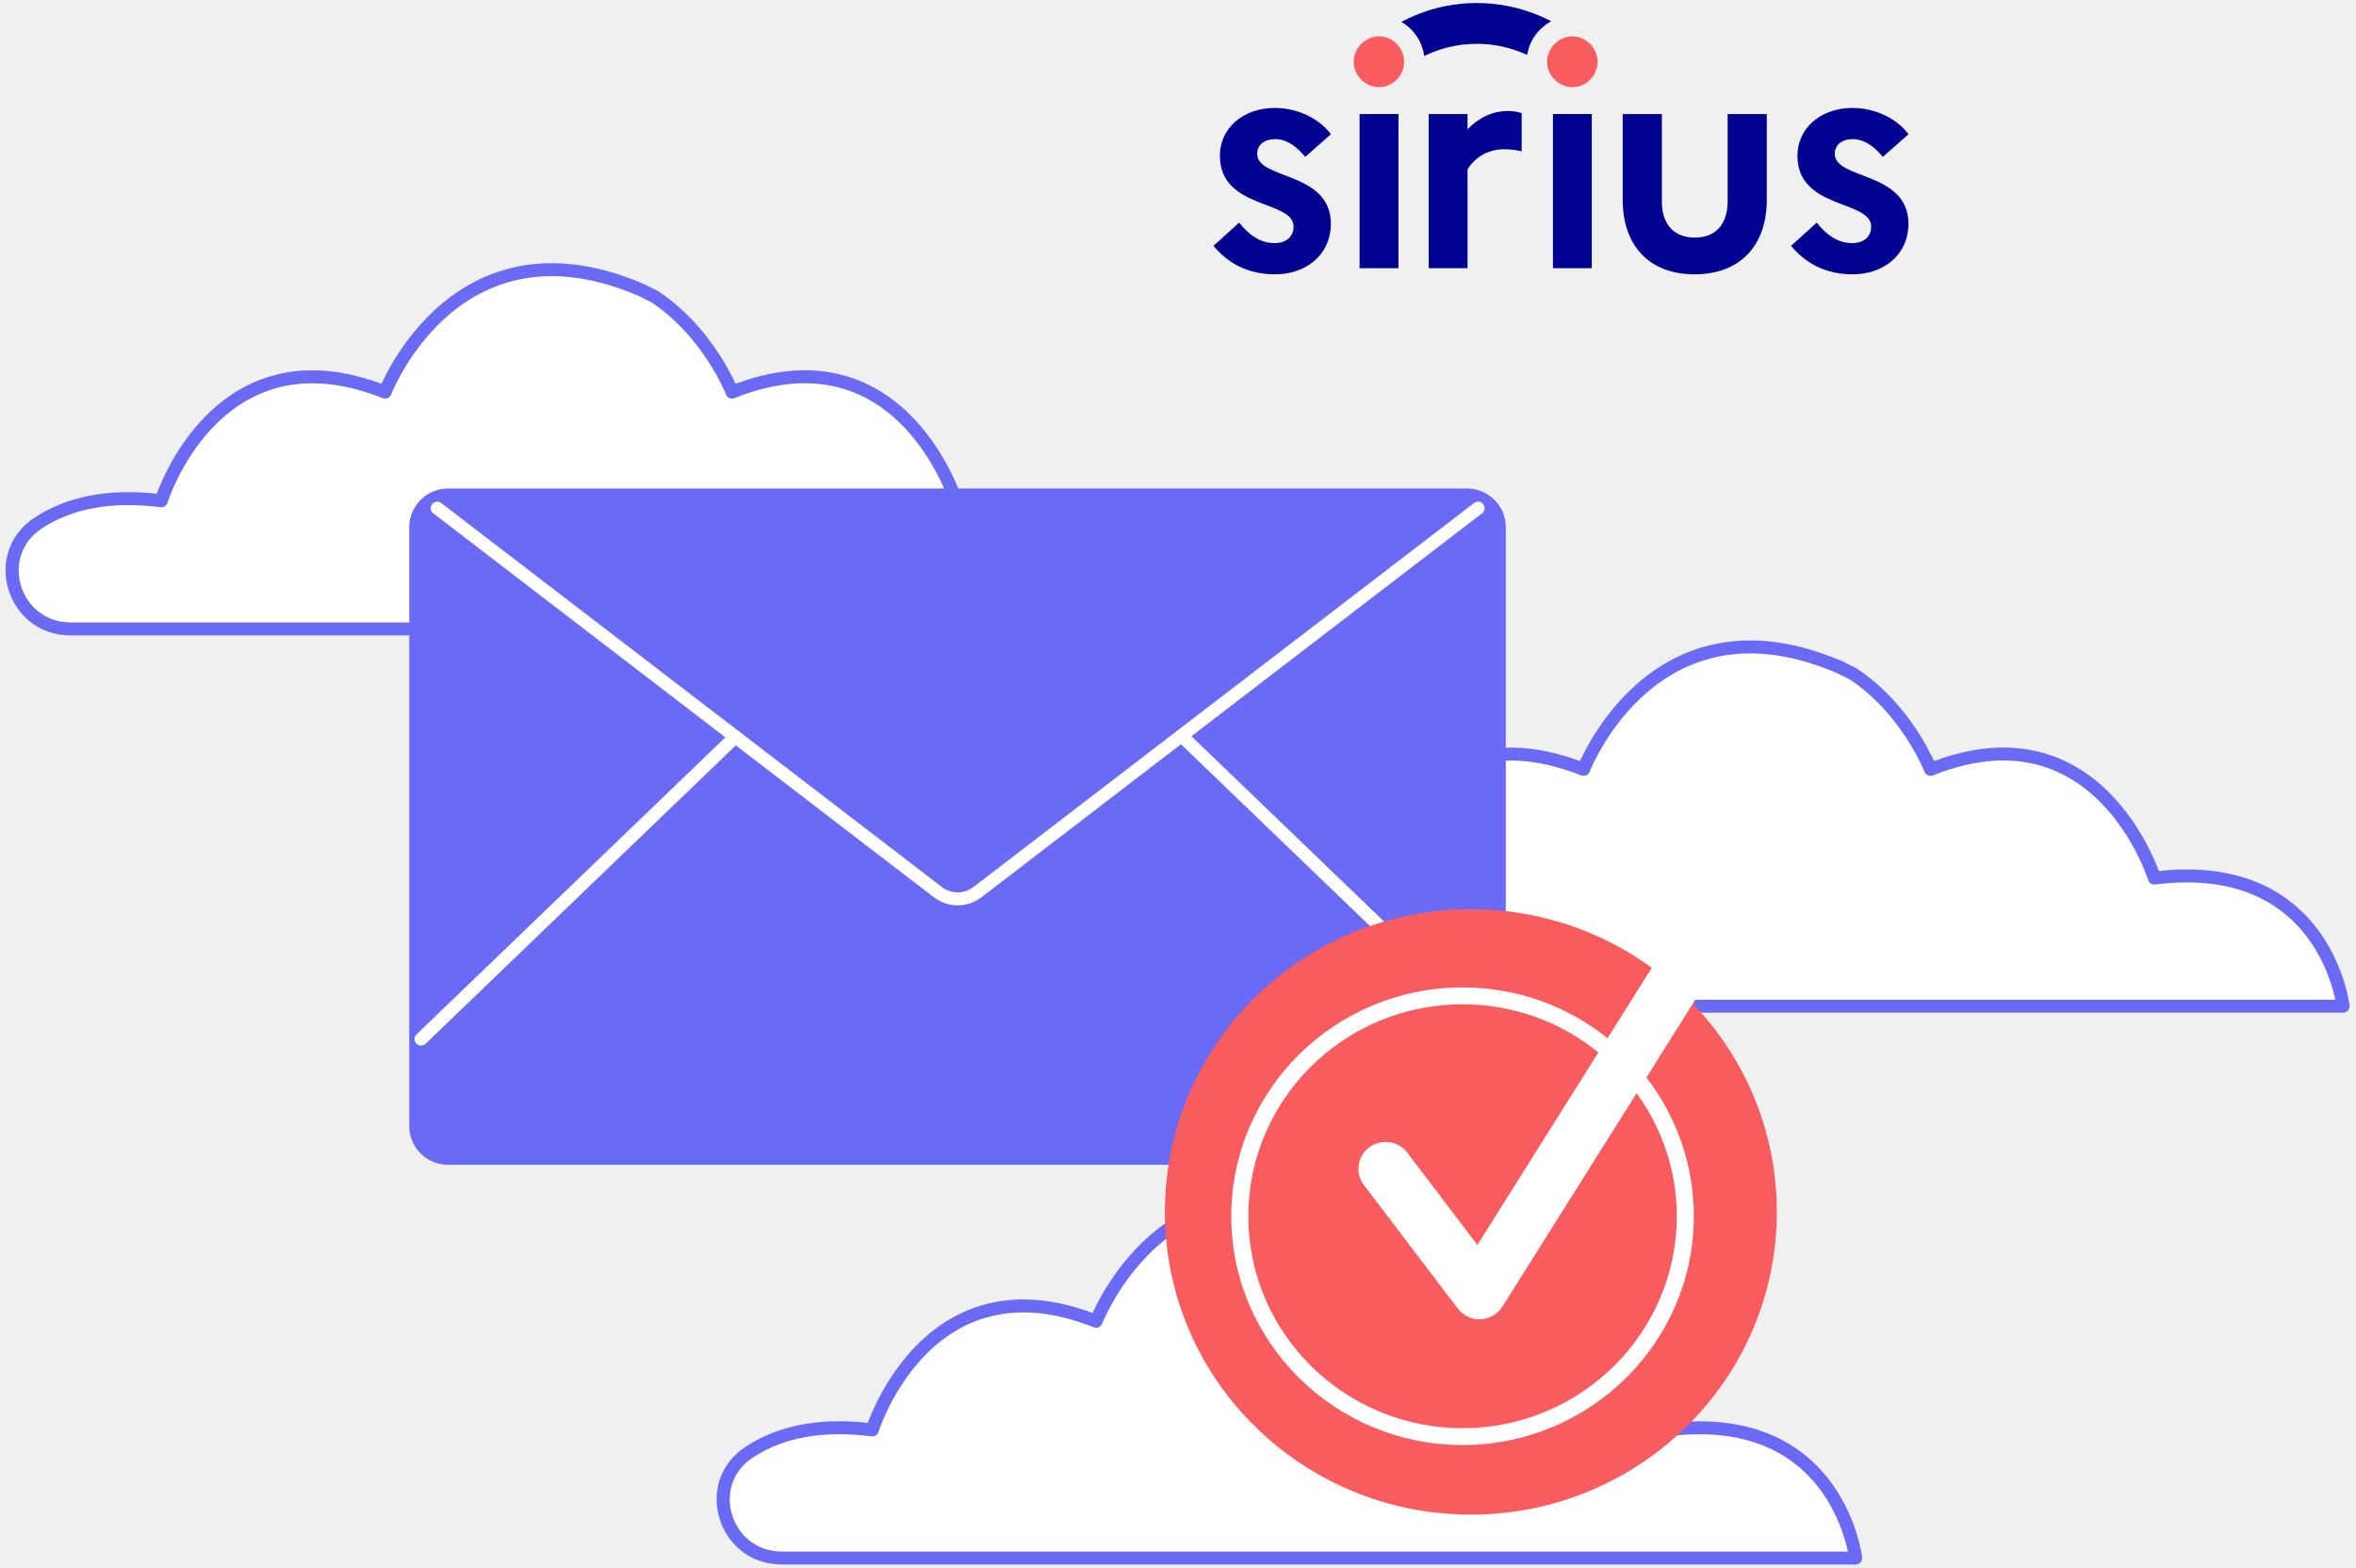
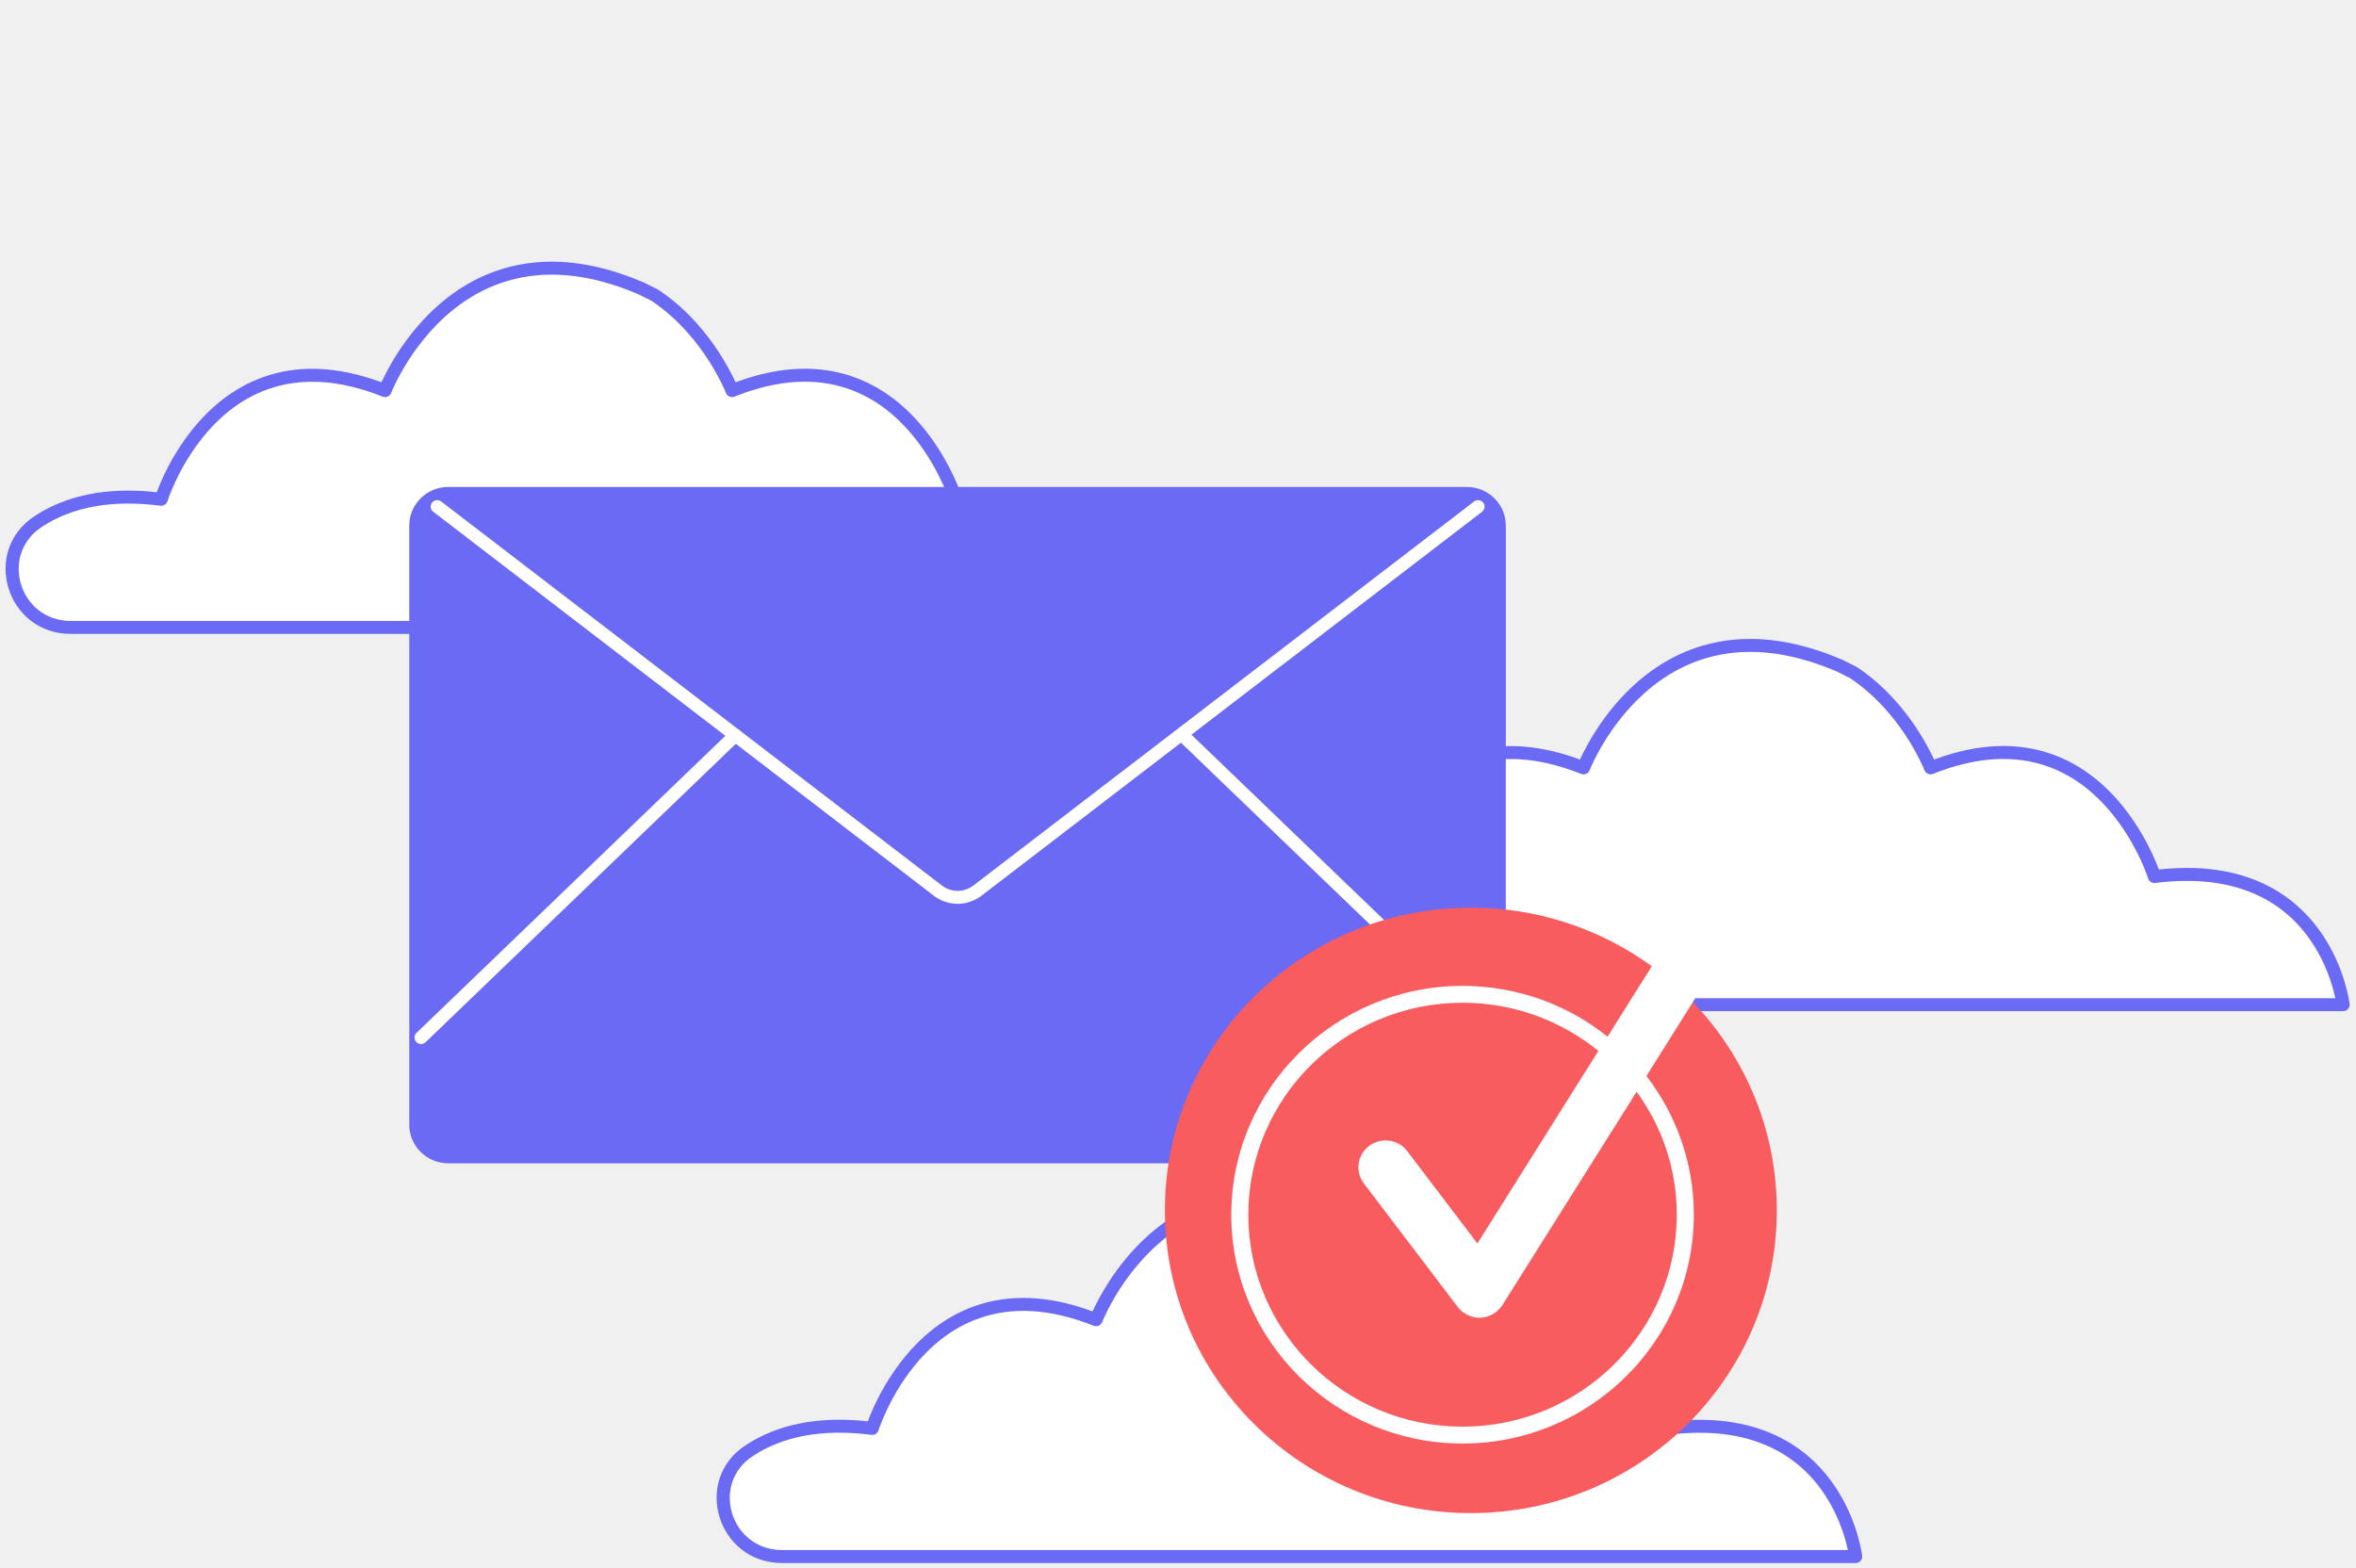
<svg xmlns="http://www.w3.org/2000/svg" width="299" height="199" viewBox="0 0 299 199" fill="none">
-   <path d="M154 31.206L157.26 28.257C158.464 29.77 159.9 30.857 161.763 30.857C163.354 30.857 164.17 29.926 164.17 28.761C164.17 25.345 154.815 26.626 154.815 19.756C154.815 16.302 157.726 13.701 161.802 13.701C164.791 13.701 167.508 15.137 168.905 17.039L165.645 19.911C164.635 18.669 163.354 17.66 161.841 17.66C160.288 17.66 159.551 18.514 159.551 19.523C159.551 22.861 168.905 21.697 168.905 28.451C168.827 32.565 165.528 34.816 161.841 34.816C158.347 34.816 155.863 33.419 154 31.206Z" fill="#000091" />
-   <path d="M227.301 31.207L230.561 28.257C231.765 29.77 233.201 30.857 235.064 30.857C236.655 30.857 237.47 29.926 237.47 28.761C237.47 25.346 228.116 26.627 228.116 19.756C228.116 16.302 231.027 13.701 235.103 13.701C238.091 13.701 240.808 15.137 242.206 17.039L238.945 19.912C237.936 18.669 236.655 17.66 235.141 17.66C233.589 17.66 232.851 18.514 232.851 19.523C232.851 22.861 242.206 21.697 242.206 28.451C242.128 32.565 238.829 34.816 235.141 34.816C231.648 34.816 229.164 33.419 227.301 31.207Z" fill="#000091" />
-   <path d="M219.253 25.578V14.477H224.221V25.345C224.221 31.206 220.806 34.816 215.061 34.816C209.316 34.816 205.939 31.206 205.939 25.345V14.477H210.908V25.578C210.908 28.412 212.383 30.158 215.1 30.158C217.778 30.158 219.253 28.412 219.253 25.578Z" fill="#000091" />
-   <path d="M197.082 34.04V14.477H202.012V34.04H197.082Z" fill="#000091" />
-   <path d="M196.344 7.839C196.344 9.585 197.819 11.06 199.565 11.06C201.312 11.06 202.748 9.585 202.748 7.839C202.748 6.092 201.312 4.617 199.565 4.617C197.819 4.617 196.344 6.092 196.344 7.839Z" fill="#F95C5E" />
-   <path d="M181.314 34.04V14.477H186.244V16.418C187.525 15.098 189.194 14.089 191.406 14.089C192.066 14.089 192.648 14.205 193.114 14.36V19.212C192.493 19.057 191.833 18.941 190.941 18.941C188.534 18.941 186.981 20.26 186.244 21.502V34.04H181.314Z" fill="#000091" />
-   <path d="M172.547 34.04V14.477H177.476V34.04H172.547Z" fill="#000091" />
-   <path d="M171.795 7.839C171.795 9.585 173.27 11.06 175.017 11.06C176.763 11.06 178.199 9.585 178.199 7.839C178.199 6.092 176.763 4.617 175.017 4.617C173.27 4.617 171.795 6.092 171.795 7.839Z" fill="#F95C5E" />
-   <path d="M193.816 6.97C194.1 5.129 195.269 3.555 196.865 2.705C190.924 -0.412 183.765 -0.386 177.844 2.781C179.406 3.674 180.509 5.277 180.743 7.11C184.849 5.093 189.677 5.047 193.816 6.97Z" fill="#000091" />
-   <path fill-rule="evenodd" clip-rule="evenodd" d="M4.88 66.361C8.4 64.057 13.416 62.659 20.456 63.564C20.456 63.564 27.412 41.24 48.864 49.769C48.864 49.769 57.761 26.623 81.43 36.825L83.12 37.675C89.994 42.255 92.904 49.769 92.904 49.769C114.328 41.213 121.312 63.564 121.312 63.564C143.041 60.821 145.258 79.827 145.258 79.827H8.982C1.637 79.827 -1.273 70.365 4.88 66.361Z" fill="white" />
-   <path fill-rule="evenodd" clip-rule="evenodd" d="M63.945 34.266C59.694 35.52 56.099 38.047 53.12 41.461C51.594 43.209 50.328 45.078 49.304 46.949L49.198 47.144C48.92 47.662 48.677 48.149 48.469 48.598L48.415 48.714L48.348 48.689C42.731 46.622 37.747 46.503 33.388 48.064C29.66 49.399 26.559 51.892 24.029 55.199C22.673 56.971 21.567 58.867 20.69 60.762L20.599 60.96C20.361 61.484 20.155 61.977 19.98 62.432L19.89 62.668L19.887 62.667C13.534 61.968 8.392 63.076 4.422 65.675C-2.413 70.123 0.806 80.649 8.982 80.649H145.259C145.756 80.649 146.142 80.221 146.085 79.732L146.069 79.611C146.047 79.457 146.011 79.238 145.957 78.961C145.843 78.371 145.685 77.716 145.475 77.011C144.879 75.001 143.992 72.992 142.755 71.111C140.898 68.287 138.415 66.013 135.227 64.498L135.054 64.416C131.457 62.752 127.11 62.115 121.961 62.66L121.878 62.669L121.852 62.6C121.643 62.043 121.385 61.425 121.077 60.761C120.198 58.864 119.091 56.968 117.734 55.194C115.202 51.884 112.099 49.388 108.372 48.053L108.212 47.996C103.946 46.514 99.088 46.636 93.632 48.611L93.351 48.714L93.374 48.762C93.123 48.213 92.818 47.603 92.457 46.947C91.428 45.076 90.156 43.206 88.626 41.458C87.122 39.739 85.444 38.231 83.585 36.992C83.557 36.974 83.528 36.957 83.498 36.941L81.807 36.091L81.762 36.07C75.118 33.206 69.18 32.721 63.945 34.266ZM81.077 37.57L82.697 38.384L82.656 38.357C84.387 39.511 85.957 40.922 87.369 42.535C88.815 44.188 90.021 45.961 90.996 47.733C91.337 48.353 91.624 48.927 91.859 49.44L91.971 49.691C92.006 49.77 92.037 49.843 92.065 49.91L92.128 50.064C92.294 50.493 92.784 50.704 93.216 50.532C98.797 48.303 103.633 48.106 107.806 49.6C111.202 50.816 114.057 53.113 116.408 56.187C117.686 57.858 118.734 59.652 119.565 61.446C119.856 62.074 120.098 62.655 120.294 63.175L120.388 63.429C120.408 63.483 120.425 63.533 120.442 63.581L120.518 63.807C120.638 64.189 121.017 64.43 121.418 64.38C126.675 63.716 131.005 64.317 134.507 65.981C137.406 67.358 139.663 69.426 141.361 72.009C142.503 73.745 143.326 75.61 143.88 77.475L143.937 77.669C144.047 78.055 144.141 78.422 144.219 78.769L144.27 79.004H8.982C2.453 79.004 -0.118 70.598 5.337 67.049C9.103 64.584 14.068 63.572 20.349 64.38C20.734 64.429 21.1 64.209 21.235 63.853L21.303 63.651L21.353 63.507C21.38 63.431 21.409 63.35 21.441 63.263L21.474 63.175C21.67 62.655 21.912 62.074 22.202 61.447C23.031 59.655 24.078 57.862 25.355 56.192C27.704 53.122 30.558 50.827 33.954 49.611C38.128 48.117 42.967 48.311 48.555 50.533C48.986 50.704 49.476 50.492 49.642 50.062L49.704 49.908L49.764 49.766C49.807 49.667 49.855 49.557 49.909 49.439C50.142 48.925 50.428 48.352 50.766 47.733C51.736 45.961 52.937 44.188 54.378 42.536C57.164 39.344 60.5 36.999 64.42 35.842C69.211 34.429 74.677 34.855 80.884 37.487L81.077 37.57Z" fill="#6A6AF4" />
-   <path fill-rule="evenodd" clip-rule="evenodd" d="M95.122 184.288C98.642 181.984 103.658 180.585 110.698 181.49C110.698 181.49 117.654 159.167 139.106 167.696C139.106 167.696 148.003 144.549 171.672 154.751L173.362 155.601C180.236 160.181 183.146 167.696 183.146 167.696C204.57 159.139 211.554 181.49 211.554 181.49C233.283 178.748 235.5 197.753 235.5 197.753H99.224C91.879 197.726 88.969 188.264 95.122 184.288Z" fill="white" />
-   <path fill-rule="evenodd" clip-rule="evenodd" d="M154.186 152.192C149.934 153.446 146.34 155.973 143.361 159.387C141.835 161.135 140.569 163.005 139.545 164.875L139.439 165.071C139.161 165.588 138.918 166.075 138.71 166.524L138.656 166.641L138.589 166.616C132.972 164.549 127.988 164.43 123.629 165.99C119.901 167.325 116.8 169.819 114.27 173.125C112.914 174.898 111.808 176.793 110.931 178.689L110.84 178.887C110.602 179.41 110.396 179.904 110.221 180.358L110.131 180.594L110.127 180.593C103.775 179.894 98.633 181.003 94.663 183.601C87.827 188.019 91.046 198.545 99.22 198.576L235.5 198.576C235.997 198.576 236.383 198.147 236.326 197.659L236.31 197.538C236.288 197.384 236.252 197.164 236.198 196.888C236.084 196.297 235.926 195.642 235.716 194.938C235.119 192.928 234.233 190.918 232.996 189.038C231.139 186.214 228.656 183.939 225.468 182.424L225.294 182.343C221.698 180.678 217.351 180.042 212.202 180.587L212.119 180.596L212.093 180.526C211.883 179.97 211.626 179.352 211.318 178.687C210.439 176.79 209.332 174.894 207.975 173.121C205.443 169.81 202.34 167.314 198.613 165.979L198.453 165.923C194.187 164.441 189.329 164.562 183.873 166.537L183.592 166.64L183.615 166.689C183.364 166.139 183.059 165.529 182.698 164.873C181.669 163.002 180.397 161.132 178.867 159.384C177.363 157.666 175.685 156.157 173.826 154.919C173.798 154.9 173.769 154.883 173.739 154.868L172.048 154.018L172.003 153.997C165.359 151.133 159.421 150.647 154.186 152.192ZM171.318 155.496L172.937 156.311L172.897 156.284C174.628 157.437 176.198 158.848 177.61 160.461C179.056 162.114 180.262 163.887 181.237 165.66C181.578 166.279 181.865 166.853 182.099 167.367L182.212 167.618C182.247 167.696 182.278 167.769 182.306 167.837L182.369 167.99C182.535 168.42 183.025 168.631 183.457 168.459C189.038 166.229 193.874 166.032 198.047 167.527C201.443 168.743 204.298 171.039 206.649 174.114C207.927 175.784 208.975 177.579 209.806 179.373C210.097 180 210.339 180.581 210.535 181.101L210.629 181.356C210.648 181.409 210.666 181.459 210.683 181.507L210.759 181.733C210.879 182.115 211.258 182.357 211.659 182.306C216.916 181.643 221.246 182.243 224.748 183.907C227.647 185.285 229.904 187.353 231.602 189.935C232.744 191.671 233.567 193.537 234.121 195.402L234.178 195.596C234.307 196.045 234.412 196.471 234.497 196.866L234.51 196.93L99.223 196.93C92.695 196.906 90.124 188.5 95.576 184.976C99.344 182.51 104.309 181.499 110.59 182.306C110.975 182.356 111.341 182.135 111.476 181.78L111.544 181.577L111.594 181.433C111.62 181.358 111.65 181.276 111.682 181.19L111.715 181.101C111.911 180.581 112.153 180.001 112.443 179.374C113.272 177.581 114.319 175.788 115.596 174.118C117.945 171.048 120.798 168.754 124.195 167.538C128.369 166.043 133.208 166.237 138.796 168.459C139.227 168.631 139.717 168.418 139.883 167.988L139.945 167.835L140.005 167.693C140.048 167.593 140.096 167.484 140.15 167.365C140.383 166.852 140.669 166.278 141.007 165.659C141.977 163.887 143.178 162.114 144.619 160.463C147.405 157.271 150.741 154.925 154.661 153.769C159.452 152.355 164.917 152.782 171.125 155.414L171.318 155.496Z" fill="#6A6AF4" />
-   <path fill-rule="evenodd" clip-rule="evenodd" d="M156.982 114.245C160.502 111.941 165.518 110.542 172.558 111.447C172.558 111.447 179.514 89.124 200.966 97.653C200.966 97.653 209.863 74.506 233.532 84.708L235.222 85.558C242.096 90.138 245.006 97.653 245.006 97.653C266.43 89.096 273.414 111.447 273.414 111.447C295.143 108.705 297.36 127.71 297.36 127.71H161.111C153.739 127.71 150.829 118.249 156.982 114.245Z" fill="white" />
-   <path fill-rule="evenodd" clip-rule="evenodd" d="M216.047 82.149C211.796 83.404 208.202 85.93 205.222 89.344C203.697 91.092 202.43 92.962 201.407 94.833L201.301 95.028C201.023 95.545 200.78 96.032 200.572 96.481L200.518 96.598L200.451 96.573C194.834 94.506 189.85 94.387 185.491 95.948C181.763 97.282 178.661 99.776 176.132 103.082C174.776 104.855 173.67 106.75 172.792 108.646L172.702 108.844C172.464 109.368 172.258 109.861 172.083 110.315L171.993 110.551L171.989 110.551C165.637 109.851 160.495 110.96 156.524 113.559C149.684 118.01 152.915 128.533 161.113 128.533H297.361C297.858 128.533 298.244 128.105 298.187 127.616L298.172 127.495C298.15 127.341 298.114 127.122 298.06 126.845C297.946 126.255 297.787 125.599 297.578 124.895C296.981 122.885 296.094 120.875 294.858 118.995C293 116.171 290.518 113.896 287.33 112.381L287.156 112.3C283.56 110.636 279.213 109.999 274.063 110.544L273.981 110.553L273.955 110.483C273.745 109.927 273.488 109.309 273.18 108.644C272.301 106.748 271.194 104.851 269.837 103.078C267.305 99.768 264.202 97.271 260.474 95.936L260.315 95.88C256.049 94.398 251.191 94.52 245.734 96.495L245.454 96.597L245.476 96.646C245.225 96.097 244.92 95.487 244.56 94.831C243.531 92.96 242.259 91.09 240.729 89.341C239.224 87.623 237.547 86.115 235.688 84.876C235.66 84.857 235.631 84.84 235.6 84.825L233.91 83.975L233.865 83.954C227.22 81.09 221.283 80.604 216.047 82.149ZM233.18 85.454L234.799 86.268L234.759 86.241C236.49 87.394 238.059 88.805 239.472 90.419C240.918 92.071 242.124 93.844 243.099 95.617C243.44 96.236 243.727 96.81 243.961 97.324L244.074 97.575C244.108 97.654 244.14 97.727 244.168 97.794L244.231 97.947C244.397 98.377 244.887 98.588 245.318 98.416C250.9 96.187 255.735 95.989 259.908 97.484C263.304 98.7 266.159 100.997 268.511 104.071C269.789 105.742 270.837 107.536 271.668 109.33C271.959 109.957 272.201 110.538 272.397 111.059L272.491 111.313C272.51 111.366 272.528 111.417 272.545 111.465L272.621 111.691C272.74 112.072 273.12 112.314 273.521 112.264C278.778 111.6 283.108 112.201 286.61 113.865C289.509 115.242 291.765 117.31 293.464 119.892C294.606 121.629 295.429 123.494 295.983 125.359L296.039 125.553C296.168 126.003 296.274 126.428 296.359 126.823L296.372 126.887L161.113 126.888C154.561 126.888 151.981 118.485 157.44 114.932C161.206 112.467 166.17 111.456 172.452 112.263C172.837 112.313 173.203 112.093 173.337 111.737L173.405 111.534L173.455 111.39C173.482 111.315 173.512 111.233 173.544 111.147L173.577 111.058C173.773 110.539 174.014 109.958 174.304 109.331C175.134 107.538 176.18 105.745 177.458 104.076C179.807 101.005 182.66 98.711 186.057 97.495C190.23 96.001 195.069 96.195 200.657 98.416C201.089 98.588 201.579 98.376 201.745 97.945L201.807 97.792L201.867 97.65C201.91 97.55 201.958 97.441 202.012 97.322C202.245 96.809 202.53 96.235 202.869 95.616C203.839 93.844 205.039 92.072 206.481 90.42C209.267 87.228 212.603 84.883 216.523 83.726C221.314 82.312 226.779 82.739 232.987 85.371L233.18 85.454Z" fill="#6A6AF4" />
-   <path fill-rule="evenodd" clip-rule="evenodd" d="M186.167 147.84H56.875C54.159 147.84 51.941 145.646 51.941 142.958V66.882C51.941 64.195 54.159 62.001 56.875 62.001H186.167C188.883 62.001 191.1 64.195 191.1 66.882V142.958C191.1 145.646 188.883 147.84 186.167 147.84Z" fill="#6A6AF4" />
-   <path fill-rule="evenodd" clip-rule="evenodd" d="M187.072 63.846C187.435 63.568 187.957 63.633 188.238 63.992C188.509 64.338 188.458 64.829 188.131 65.113L188.09 65.147L124.597 113.851C122.801 115.24 120.377 115.262 118.563 113.919L118.476 113.853L54.98 65.147C54.617 64.868 54.551 64.351 54.833 63.992C55.103 63.647 55.596 63.573 55.957 63.815L55.999 63.846L119.498 112.554C120.697 113.482 122.285 113.501 123.502 112.608L123.576 112.552L187.072 63.846Z" fill="white" />
-   <path fill-rule="evenodd" clip-rule="evenodd" d="M92.742 92.922C93.071 92.605 93.597 92.612 93.917 92.938C94.225 93.251 94.23 93.743 93.939 94.063L93.901 94.102L54.019 132.469C53.689 132.786 53.163 132.778 52.843 132.452C52.535 132.14 52.53 131.647 52.821 131.328L52.859 131.289L92.742 92.922Z" fill="white" />
-   <path fill-rule="evenodd" clip-rule="evenodd" d="M149.485 92.938C149.793 92.625 150.29 92.606 150.621 92.885L150.661 92.922L190.543 131.289C190.873 131.606 190.88 132.127 190.56 132.452C190.253 132.765 189.755 132.784 189.425 132.505L189.384 132.469L149.502 94.102C149.173 93.785 149.165 93.264 149.485 92.938Z" fill="white" />
-   <path fill-rule="evenodd" clip-rule="evenodd" d="M186.665 192.241C208.11 192.241 225.494 175.039 225.494 153.819C225.494 132.599 208.11 115.397 186.665 115.397C165.22 115.397 147.836 132.599 147.836 153.819C147.836 175.039 165.22 192.241 186.665 192.241Z" fill="#F95C5E" />
-   <path fill-rule="evenodd" clip-rule="evenodd" d="M217.236 117.179C215.628 116.192 213.494 116.686 212.496 118.276L204.015 131.769C198.971 127.738 192.569 125.324 185.612 125.324C169.427 125.324 156.262 138.351 156.262 154.367C156.262 170.383 169.427 183.41 185.612 183.41C201.798 183.41 214.963 170.383 214.963 154.367C214.963 147.758 212.718 141.669 208.949 136.76L218.316 121.841C219.342 120.251 218.843 118.166 217.236 117.179ZM212.801 154.367C212.801 169.204 200.606 181.271 185.612 181.271C170.618 181.271 158.424 169.204 158.424 154.367C158.424 139.53 170.618 127.463 185.612 127.463C192.153 127.463 198.167 129.767 202.851 133.579L187.497 158.015L178.6 146.304C177.464 144.796 175.302 144.494 173.778 145.619C172.253 146.743 171.949 148.882 173.085 150.391L185.003 166.077C185.668 166.928 186.665 167.449 187.746 167.449C187.802 167.449 187.857 167.449 187.885 167.449C189.021 167.394 190.047 166.791 190.656 165.858L207.701 138.762C210.916 143.15 212.801 148.553 212.801 154.367Z" fill="white" />
+   <path fill-rule="evenodd" clip-rule="evenodd" d="M4.882 66.168C8.401 63.864 13.418 62.465 20.458 63.37C20.458 63.37 27.414 41.047 48.866 49.576C48.866 49.576 57.763 26.429 81.431 36.631L83.122 37.481C89.996 42.061 92.906 49.576 92.906 49.576C114.33 41.019 121.314 63.37 121.314 63.37C143.043 60.628 145.26 79.633 145.26 79.633H8.984C1.639 79.633 -1.271 70.172 4.882 66.168Z" fill="white" />
+   <path fill-rule="evenodd" clip-rule="evenodd" d="M63.946 34.072C59.694 35.327 56.1 37.853 53.121 41.267C51.595 43.015 50.328 44.885 49.305 46.756L49.199 46.951C48.921 47.468 48.678 47.955 48.47 48.404L48.416 48.521L48.349 48.496C42.732 46.429 37.748 46.31 33.389 47.87C29.661 49.205 26.56 51.699 24.03 55.005C22.674 56.778 21.568 58.673 20.691 60.569L20.6 60.767C20.362 61.291 20.156 61.784 19.981 62.239L19.892 62.474L19.887 62.474C13.535 61.774 8.393 62.883 4.423 65.482C-2.412 69.93 0.807 80.456 8.983 80.456H145.26C145.757 80.456 146.143 80.028 146.086 79.539L146.07 79.418C146.048 79.264 146.012 79.045 145.958 78.768C145.844 78.178 145.686 77.522 145.476 76.818C144.88 74.808 143.993 72.798 142.756 70.918C140.899 68.094 138.416 65.819 135.228 64.304L135.055 64.223C131.458 62.559 127.111 61.922 121.962 62.467L121.879 62.476L121.853 62.406C121.644 61.85 121.386 61.232 121.078 60.567C120.199 58.671 119.092 56.774 117.735 55.001C115.203 51.691 112.1 49.194 108.373 47.859L108.213 47.803C103.947 46.321 99.089 46.443 93.633 48.417L93.352 48.52L93.375 48.569C93.124 48.02 92.819 47.41 92.458 46.754C91.429 44.883 90.157 43.013 88.627 41.264C87.123 39.546 85.445 38.038 83.586 36.799C83.558 36.78 83.529 36.763 83.499 36.748L81.808 35.898L81.763 35.877C75.119 33.013 69.181 32.527 63.946 34.072ZM81.078 37.377L82.698 38.191L82.657 38.164C84.388 39.317 85.958 40.728 87.37 42.342C88.816 43.994 90.022 45.767 90.997 47.54C91.338 48.159 91.625 48.733 91.859 49.247L91.972 49.498C92.007 49.577 92.038 49.65 92.066 49.717L92.129 49.87C92.295 50.3 92.785 50.511 93.217 50.339C98.798 48.11 103.634 47.912 107.807 49.407C111.203 50.623 114.058 52.92 116.409 55.994C117.687 57.665 118.735 59.459 119.566 61.253C119.857 61.88 120.099 62.461 120.295 62.981L120.389 63.236C120.409 63.289 120.426 63.34 120.443 63.388L120.519 63.614C120.639 63.995 121.018 64.237 121.419 64.187C126.676 63.523 131.006 64.124 134.508 65.788C137.407 67.165 139.664 69.233 141.362 71.815C142.504 73.552 143.327 75.417 143.881 77.282L143.938 77.476C144.048 77.861 144.142 78.229 144.22 78.575L144.271 78.811H8.983C2.454 78.811 -0.117 70.405 5.338 66.855C9.104 64.39 14.069 63.379 20.35 64.186C20.735 64.236 21.101 64.016 21.236 63.66L21.304 63.457L21.354 63.313C21.381 63.238 21.41 63.157 21.442 63.07L21.475 62.981C21.671 62.462 21.913 61.881 22.203 61.254C23.032 59.461 24.079 57.668 25.356 55.999C27.705 52.928 30.558 50.634 33.955 49.418C38.129 47.923 42.968 48.117 48.556 50.339C48.987 50.511 49.477 50.299 49.643 49.868L49.705 49.715L49.765 49.573C49.808 49.473 49.856 49.364 49.91 49.245C50.144 48.732 50.429 48.158 50.767 47.539C51.737 45.767 52.938 43.995 54.379 42.343C57.165 39.151 60.501 36.806 64.421 35.649C69.212 34.235 74.677 34.662 80.885 37.294L81.078 37.377Z" fill="#6A6AF4" />
+   <path fill-rule="evenodd" clip-rule="evenodd" d="M95.122 184.094C98.642 181.791 103.659 180.392 110.698 181.297C110.698 181.297 117.655 158.973 139.107 167.502C139.107 167.502 148.003 144.356 171.672 154.558L173.363 155.408C180.236 159.988 183.146 167.502 183.146 167.502C204.57 158.946 211.555 181.297 211.555 181.297C233.283 178.554 235.501 197.56 235.501 197.56H99.224C91.88 197.532 88.969 188.071 95.122 184.094Z" fill="white" />
+   <path fill-rule="evenodd" clip-rule="evenodd" d="M154.187 151.999C149.936 153.253 146.342 155.78 143.362 159.194C141.837 160.942 140.57 162.812 139.546 164.682L139.44 164.878C139.162 165.395 138.92 165.882 138.711 166.331L138.658 166.447L138.591 166.422C132.974 164.355 127.99 164.236 123.63 165.797C119.903 167.132 116.801 169.626 114.272 172.932C112.915 174.705 111.809 176.6 110.932 178.496L110.841 178.693C110.603 179.217 110.398 179.71 110.222 180.165L110.133 180.401L110.129 180.4C103.777 179.701 98.635 180.809 94.664 183.408C87.828 187.826 91.047 198.352 99.222 198.383L235.501 198.383C235.998 198.383 236.384 197.954 236.327 197.465L236.311 197.344C236.29 197.19 236.254 196.971 236.2 196.694C236.085 196.104 235.927 195.449 235.718 194.745C235.121 192.735 234.234 190.725 232.997 188.844C231.14 186.02 228.658 183.746 225.469 182.231L225.296 182.15C221.699 180.485 217.352 179.848 212.203 180.393L212.121 180.402L212.095 180.333C211.885 179.776 211.627 179.158 211.319 178.494C210.441 176.597 209.333 174.701 207.977 172.927C205.445 169.617 202.342 167.121 198.614 165.786L198.454 165.73C194.189 164.247 189.331 164.369 183.874 166.344L183.594 166.447L183.616 166.495C183.365 165.946 183.06 165.336 182.699 164.68C181.67 162.809 180.399 160.939 178.868 159.191C177.364 157.473 175.687 155.964 173.828 154.726C173.8 154.707 173.77 154.69 173.74 154.675L172.049 153.824L172.005 153.804C165.36 150.94 159.423 150.454 154.187 151.999ZM171.319 155.303L172.939 156.117L172.899 156.09C174.63 157.244 176.199 158.655 177.611 160.268C179.058 161.921 180.264 163.694 181.239 165.467C181.579 166.086 181.866 166.66 182.101 167.173L182.214 167.425C182.248 167.503 182.279 167.576 182.308 167.643L182.37 167.797C182.537 168.226 183.027 168.437 183.458 168.265C189.039 166.036 193.875 165.839 198.048 167.333C201.444 168.549 204.299 170.846 206.651 173.92C207.929 175.591 208.977 177.385 209.808 179.179C210.098 179.807 210.341 180.388 210.537 180.908L210.631 181.163C210.65 181.216 210.668 181.266 210.685 181.314L210.761 181.54C210.88 181.922 211.26 182.164 211.66 182.113C216.918 181.45 221.247 182.05 224.75 183.714C227.648 185.091 229.905 187.159 231.604 189.742C232.745 191.478 233.568 193.343 234.122 195.208L234.179 195.403C234.308 195.852 234.414 196.277 234.499 196.673L234.512 196.737L99.225 196.737C92.696 196.713 90.126 188.307 95.578 184.783C99.346 182.317 104.31 181.305 110.592 182.113C110.977 182.162 111.342 181.942 111.477 181.587L111.545 181.384L111.595 181.24C111.622 181.164 111.651 181.083 111.684 180.996L111.717 180.908C111.912 180.388 112.154 179.807 112.444 179.181C113.274 177.388 114.32 175.595 115.598 173.925C117.946 170.855 120.8 168.56 124.196 167.344C128.37 165.85 133.209 166.044 138.797 168.266C139.229 168.437 139.719 168.225 139.884 167.795L139.947 167.642L140.007 167.5C140.05 167.4 140.098 167.29 140.152 167.172C140.385 166.659 140.67 166.085 141.009 165.466C141.978 163.694 143.179 161.921 144.621 160.269C147.406 157.077 150.742 154.732 154.662 153.576C159.454 152.162 164.919 152.588 171.126 155.22L171.319 155.303Z" fill="#6A6AF4" />
+   <path fill-rule="evenodd" clip-rule="evenodd" d="M156.983 114.051C160.503 111.748 165.52 110.349 172.559 111.254C172.559 111.254 179.516 88.93 200.967 97.459C200.967 97.459 209.864 74.313 233.533 84.515L235.224 85.365C242.097 89.945 245.007 97.459 245.007 97.459C266.431 88.903 273.415 111.254 273.415 111.254C295.144 108.511 297.361 127.517 297.361 127.517H161.113C153.741 127.517 150.83 118.055 156.983 114.051Z" fill="white" />
+   <path fill-rule="evenodd" clip-rule="evenodd" d="M216.047 81.956C211.796 83.21 208.202 85.737 205.222 89.151C203.697 90.899 202.43 92.769 201.407 94.639L201.301 94.835C201.023 95.352 200.78 95.839 200.572 96.288L200.518 96.404L200.451 96.379C194.834 94.312 189.85 94.193 185.491 95.754C181.763 97.089 178.661 99.583 176.132 102.889C174.776 104.662 173.67 106.557 172.792 108.453L172.702 108.65C172.464 109.174 172.258 109.667 172.083 110.122L171.993 110.358L171.989 110.357C165.637 109.658 160.495 110.766 156.524 113.365C149.684 117.817 152.915 128.34 161.113 128.34H297.361C297.858 128.34 298.244 127.911 298.187 127.423L298.172 127.301C298.15 127.147 298.114 126.928 298.06 126.651C297.946 126.061 297.787 125.406 297.578 124.702C296.981 122.692 296.094 120.682 294.858 118.801C293 115.977 290.518 113.703 287.33 112.188L287.156 112.107C283.56 110.442 279.213 109.805 274.063 110.35L273.981 110.359L273.955 110.29C273.745 109.733 273.488 109.115 273.18 108.451C272.301 106.554 271.194 104.658 269.837 102.884C267.305 99.574 264.202 97.078 260.474 95.743L260.315 95.687C256.049 94.204 251.191 94.326 245.734 96.301L245.454 96.404L245.476 96.452C245.225 95.903 244.92 95.293 244.56 94.637C243.531 92.766 242.259 90.896 240.729 89.148C239.224 87.43 237.547 85.921 235.688 84.683C235.66 84.664 235.631 84.647 235.6 84.632L233.91 83.781L233.865 83.761C227.22 80.897 221.283 80.411 216.047 81.956ZM233.18 85.26L234.799 86.075L234.759 86.047C236.49 87.201 238.059 88.612 239.472 90.225C240.918 91.878 242.124 93.651 243.099 95.424C243.44 96.043 243.727 96.617 243.961 97.13L244.074 97.382C244.108 97.46 244.14 97.533 244.168 97.6L244.231 97.754C244.397 98.183 244.887 98.394 245.318 98.222C250.9 95.993 255.735 95.796 259.908 97.29C263.304 98.506 266.159 100.803 268.511 103.877C269.789 105.548 270.837 107.343 271.668 109.137C271.959 109.764 272.201 110.345 272.397 110.865L272.491 111.12C272.51 111.173 272.528 111.223 272.545 111.271L272.621 111.497C272.74 111.879 273.12 112.121 273.521 112.07C278.778 111.407 283.108 112.007 286.61 113.671C289.509 115.049 291.765 117.116 293.464 119.699C294.606 121.435 295.429 123.3 295.983 125.166L296.039 125.36C296.168 125.809 296.274 126.234 296.359 126.63L296.372 126.694L161.113 126.694C154.561 126.694 151.981 118.291 157.44 114.739C161.206 112.274 166.17 111.262 172.452 112.07C172.837 112.119 173.203 111.899 173.337 111.544L173.405 111.341L173.455 111.197C173.482 111.121 173.512 111.04 173.544 110.953L173.577 110.865C173.773 110.345 174.014 109.764 174.304 109.138C175.134 107.345 176.18 105.552 177.458 103.882C179.807 100.812 182.66 98.517 186.057 97.301C190.23 95.807 195.069 96.001 200.657 98.223C201.089 98.394 201.579 98.182 201.745 97.752L201.807 97.599L201.867 97.457C201.91 97.357 201.958 97.248 202.012 97.129C202.245 96.616 202.53 96.042 202.869 95.423C203.839 93.651 205.039 91.878 206.481 90.226C209.267 87.034 212.603 84.689 216.523 83.533C221.314 82.119 226.779 82.545 232.987 85.177L233.18 85.26Z" fill="#6A6AF4" />
+   <path fill-rule="evenodd" clip-rule="evenodd" d="M186.167 147.647H56.875C54.159 147.647 51.942 145.453 51.942 142.765V66.689C51.942 64.001 54.159 61.807 56.875 61.807H186.167C188.883 61.807 191.101 64.001 191.101 66.689V142.765C191.101 145.453 188.883 147.647 186.167 147.647Z" fill="#6A6AF4" />
+   <path fill-rule="evenodd" clip-rule="evenodd" d="M187.072 63.653C187.435 63.374 187.957 63.44 188.238 63.799C188.509 64.144 188.458 64.635 188.131 64.92L188.09 64.953L124.597 113.658C122.801 115.047 120.377 115.069 118.563 113.726L118.476 113.66L54.98 64.953C54.617 64.675 54.551 64.158 54.833 63.799C55.103 63.454 55.596 63.38 55.957 63.622L55.999 63.653L119.498 112.361C120.697 113.289 122.285 113.307 123.502 112.415L123.576 112.359L187.072 63.653Z" fill="white" />
+   <path fill-rule="evenodd" clip-rule="evenodd" d="M92.741 92.728C93.07 92.412 93.597 92.419 93.917 92.745C94.224 93.058 94.23 93.55 93.938 93.869L93.9 93.908L54.018 132.275C53.689 132.592 53.162 132.585 52.842 132.259C52.535 131.946 52.529 131.454 52.821 131.135L52.859 131.096L92.741 92.728Z" fill="white" />
+   <path fill-rule="evenodd" clip-rule="evenodd" d="M149.486 92.745C149.793 92.432 150.291 92.413 150.621 92.692L150.662 92.728L190.544 131.096C190.873 131.412 190.881 131.933 190.561 132.259C190.253 132.572 189.756 132.591 189.425 132.312L189.385 132.275L149.502 93.908C149.173 93.591 149.166 93.071 149.486 92.745Z" fill="white" />
+   <path fill-rule="evenodd" clip-rule="evenodd" d="M186.667 192.047C208.111 192.047 225.496 174.845 225.496 153.625C225.496 132.405 208.111 115.203 186.667 115.203C165.222 115.203 147.837 132.405 147.837 153.625C147.837 174.845 165.222 192.047 186.667 192.047Z" fill="#F95C5E" />
+   <path fill-rule="evenodd" clip-rule="evenodd" d="M217.236 116.986C215.629 115.998 213.495 116.492 212.497 118.083L204.016 131.576C198.972 127.544 192.57 125.131 185.613 125.131C169.427 125.131 156.263 138.158 156.263 154.174C156.263 170.19 169.427 183.216 185.613 183.216C201.799 183.216 214.964 170.19 214.964 154.174C214.964 147.564 212.719 141.476 208.95 136.567L218.317 121.648C219.343 120.057 218.844 117.973 217.236 116.986ZM212.802 154.174C212.802 169.01 200.607 181.077 185.613 181.077C170.619 181.077 158.424 169.01 158.424 154.174C158.424 139.337 170.619 127.27 185.613 127.27C192.154 127.27 198.168 129.574 202.852 133.386L187.498 157.821L178.601 146.111C177.465 144.602 175.303 144.301 173.779 145.425C172.254 146.55 171.95 148.689 173.086 150.197L185.004 165.884C185.669 166.734 186.666 167.255 187.747 167.255C187.803 167.255 187.858 167.255 187.886 167.255C189.022 167.2 190.048 166.597 190.657 165.665L207.702 138.569C210.917 142.957 212.802 148.36 212.802 154.174Z" fill="white" />
</svg>
